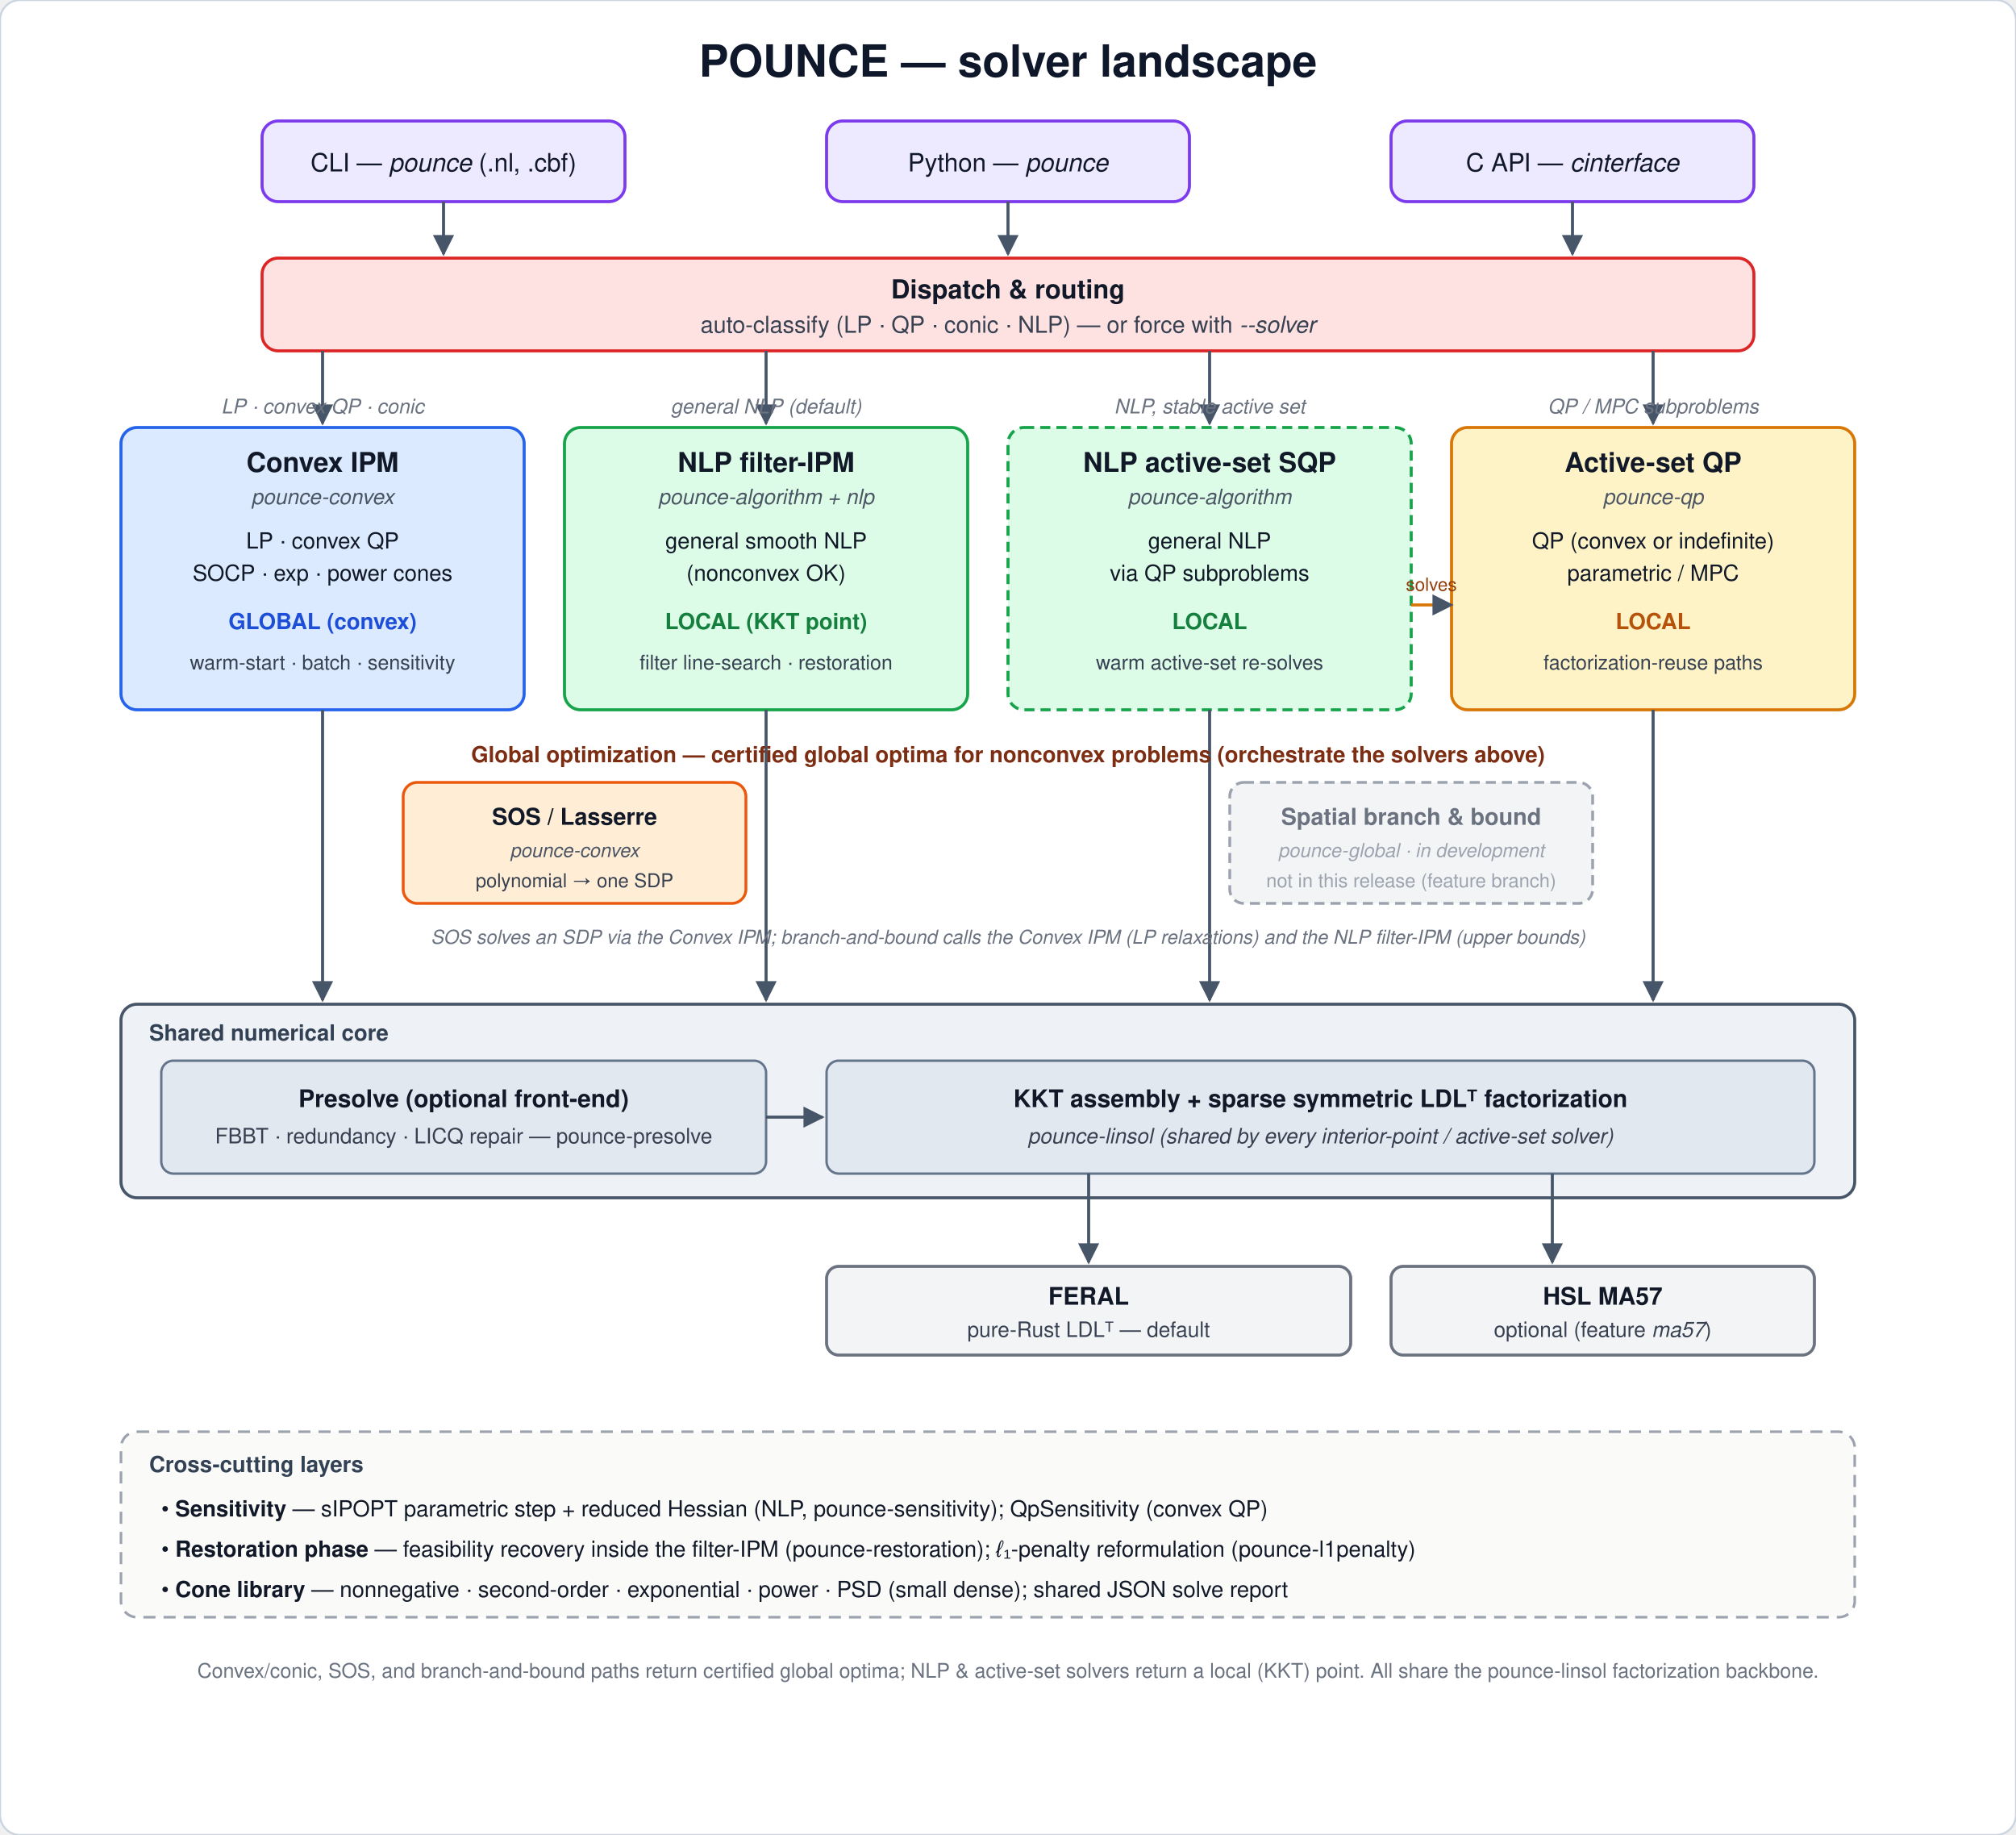
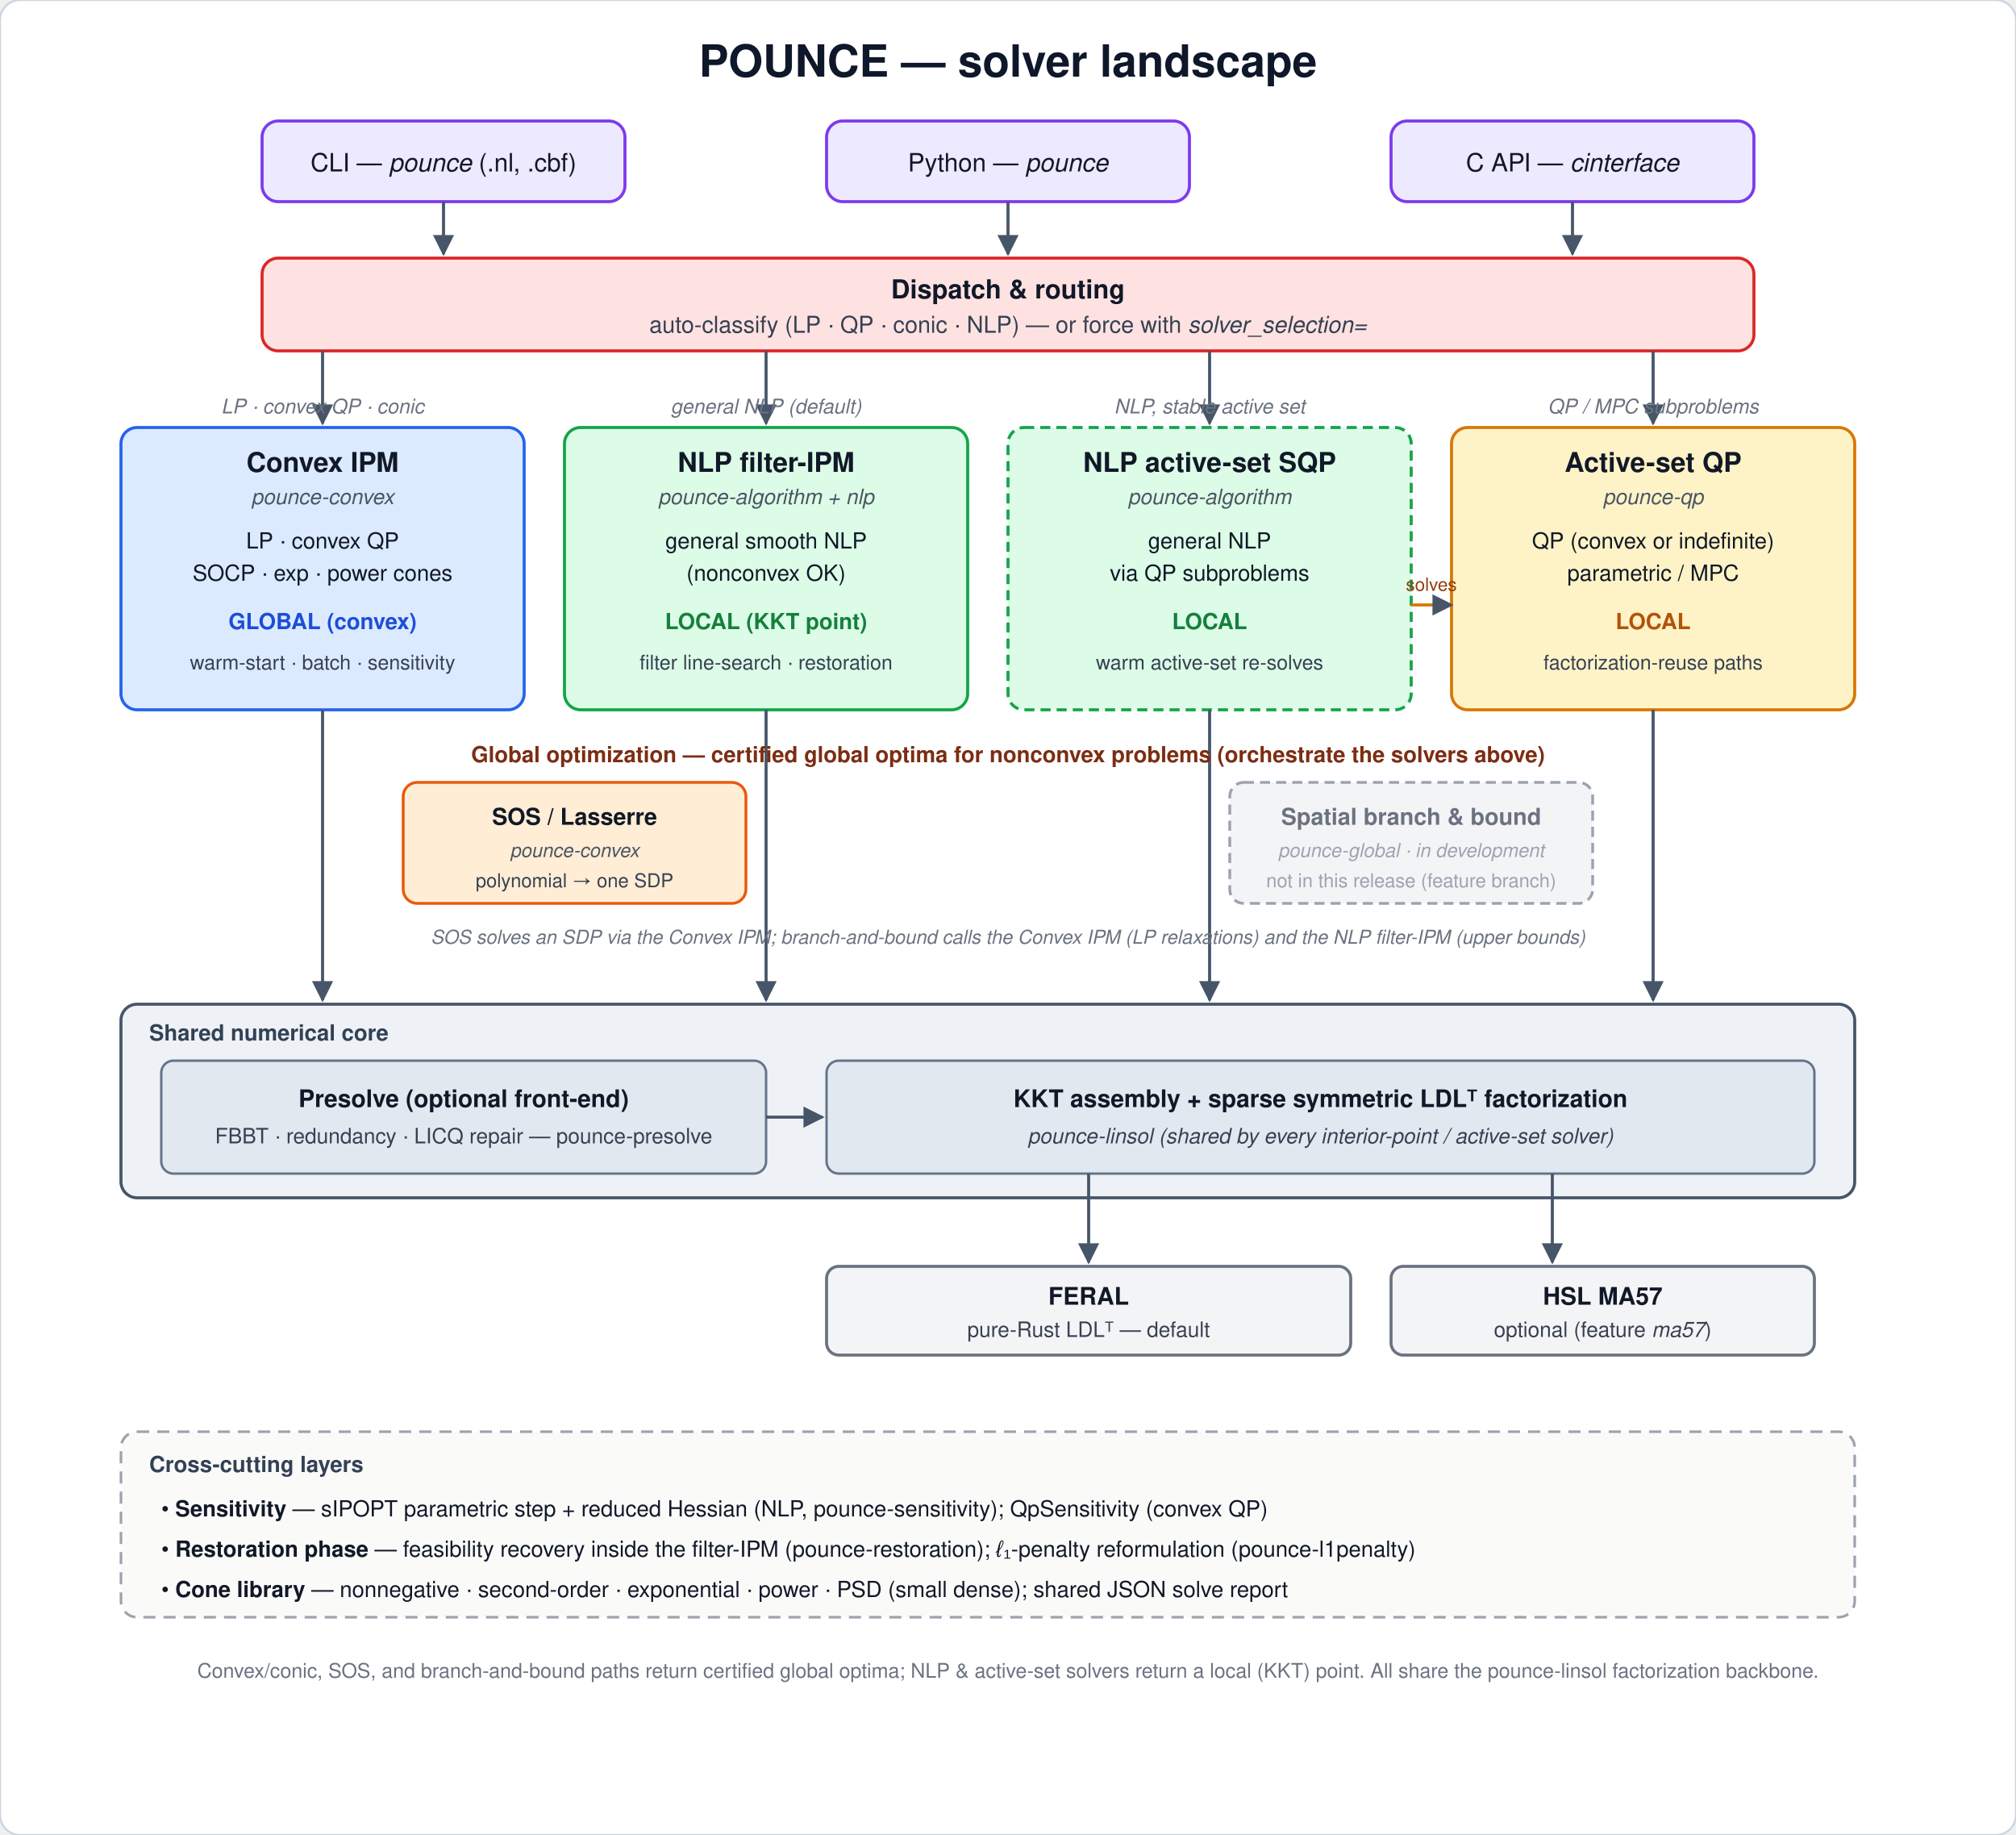
<svg xmlns="http://www.w3.org/2000/svg" viewBox="0 0 1000 910" font-family="Helvetica, Arial, sans-serif">
  <defs>
    <marker id="arrow" viewBox="0 0 10 10" refX="9" refY="5" markerWidth="7" markerHeight="7" orient="auto-start-reverse">
      <path d="M0,0 L10,5 L0,10 z" fill="#475569" />
    </marker>
  </defs>
  <rect x="0" y="0" width="1000" height="910" rx="10" fill="#ffffff" stroke="#cbd5e1" stroke-width="1" />
  <text x="500" y="38" text-anchor="middle" font-size="22" font-weight="bold" fill="#0f172a">POUNCE — solver landscape</text>
  <g>
    <rect x="130" y="60" width="180" height="40" rx="8" fill="#ede9fe" stroke="#7c3aed" stroke-width="1.5" />
    <text x="220" y="85" text-anchor="middle" font-size="12.5" fill="#111827">CLI — <tspan font-style="italic">pounce</tspan> (.nl, .cbf)</text>
    <rect x="410" y="60" width="180" height="40" rx="8" fill="#ede9fe" stroke="#7c3aed" stroke-width="1.5" />
    <text x="500" y="85" text-anchor="middle" font-size="12.5" fill="#111827">Python — <tspan font-style="italic">pounce</tspan>
    </text>
    <rect x="690" y="60" width="180" height="40" rx="8" fill="#ede9fe" stroke="#7c3aed" stroke-width="1.5" />
    <text x="780" y="85" text-anchor="middle" font-size="12.5" fill="#111827">C API — <tspan font-style="italic">cinterface</tspan>
    </text>
  </g>
  <line x1="220" y1="100" x2="220" y2="126" stroke="#475569" stroke-width="1.5" marker-end="url(#arrow)" />
  <line x1="500" y1="100" x2="500" y2="126" stroke="#475569" stroke-width="1.5" marker-end="url(#arrow)" />
  <line x1="780" y1="100" x2="780" y2="126" stroke="#475569" stroke-width="1.5" marker-end="url(#arrow)" />
  <rect x="130" y="128" width="740" height="46" rx="8" fill="#fee2e2" stroke="#dc2626" stroke-width="1.5" />
  <text x="500" y="148" text-anchor="middle" font-size="13" font-weight="bold" fill="#111827">Dispatch &amp; routing</text>
-   <text x="500" y="165" text-anchor="middle" font-size="11.5" fill="#374151">auto-classify (LP · QP · conic · NLP) — or force with <tspan font-style="italic">--solver</tspan>
+   <text x="500" y="165" text-anchor="middle" font-size="11.5" fill="#374151">auto-classify (LP · QP · conic · NLP) — or force with <tspan font-style="italic">solver_selection=</tspan>
  </text>
  <line x1="160" y1="174" x2="160" y2="210" stroke="#475569" stroke-width="1.5" marker-end="url(#arrow)" />
  <line x1="380" y1="174" x2="380" y2="210" stroke="#475569" stroke-width="1.5" marker-end="url(#arrow)" />
  <line x1="600" y1="174" x2="600" y2="210" stroke="#475569" stroke-width="1.5" marker-end="url(#arrow)" />
  <line x1="820" y1="174" x2="820" y2="210" stroke="#475569" stroke-width="1.5" marker-end="url(#arrow)" />
  <text x="160" y="205" text-anchor="middle" font-size="10" font-style="italic" fill="#6b7280">LP · convex QP · conic</text>
  <text x="380" y="205" text-anchor="middle" font-size="10" font-style="italic" fill="#6b7280">general NLP (default)</text>
  <text x="600" y="205" text-anchor="middle" font-size="10" font-style="italic" fill="#6b7280">NLP, stable active set</text>
  <text x="820" y="205" text-anchor="middle" font-size="10" font-style="italic" fill="#6b7280">QP / MPC subproblems</text>
  <rect x="60" y="212" width="200" height="140" rx="8" fill="#dbeafe" stroke="#2563eb" stroke-width="1.5" />
  <text x="160" y="234" text-anchor="middle" font-size="13.5" font-weight="bold" fill="#111827">Convex IPM</text>
  <text x="160" y="250" text-anchor="middle" font-size="10.5" font-style="italic" fill="#4b5563">pounce-convex</text>
  <text x="160" y="272" text-anchor="middle" font-size="11" fill="#111827">LP · convex QP</text>
  <text x="160" y="288" text-anchor="middle" font-size="11" fill="#111827">SOCP · exp · power cones</text>
  <text x="160" y="312" text-anchor="middle" font-size="11" font-weight="bold" fill="#1d4ed8">GLOBAL (convex)</text>
  <text x="160" y="332" text-anchor="middle" font-size="10" fill="#374151">warm-start · batch · sensitivity</text>
  <rect x="280" y="212" width="200" height="140" rx="8" fill="#dcfce7" stroke="#16a34a" stroke-width="1.5" />
  <text x="380" y="234" text-anchor="middle" font-size="13.5" font-weight="bold" fill="#111827">NLP filter-IPM</text>
  <text x="380" y="250" text-anchor="middle" font-size="10.5" font-style="italic" fill="#4b5563">pounce-algorithm + nlp</text>
  <text x="380" y="272" text-anchor="middle" font-size="11" fill="#111827">general smooth NLP</text>
  <text x="380" y="288" text-anchor="middle" font-size="11" fill="#111827">(nonconvex OK)</text>
  <text x="380" y="312" text-anchor="middle" font-size="11" font-weight="bold" fill="#15803d">LOCAL (KKT point)</text>
  <text x="380" y="332" text-anchor="middle" font-size="10" fill="#374151">filter line-search · restoration</text>
  <rect x="500" y="212" width="200" height="140" rx="8" fill="#dcfce7" stroke="#16a34a" stroke-width="1.5" stroke-dasharray="5 3" />
  <text x="600" y="234" text-anchor="middle" font-size="13.5" font-weight="bold" fill="#111827">NLP active-set SQP</text>
  <text x="600" y="250" text-anchor="middle" font-size="10.5" font-style="italic" fill="#4b5563">pounce-algorithm</text>
  <text x="600" y="272" text-anchor="middle" font-size="11" fill="#111827">general NLP</text>
  <text x="600" y="288" text-anchor="middle" font-size="11" fill="#111827">via QP subproblems</text>
  <text x="600" y="312" text-anchor="middle" font-size="11" font-weight="bold" fill="#15803d">LOCAL</text>
  <text x="600" y="332" text-anchor="middle" font-size="10" fill="#374151">warm active-set re-solves</text>
  <rect x="720" y="212" width="200" height="140" rx="8" fill="#fef3c7" stroke="#d97706" stroke-width="1.5" />
  <text x="820" y="234" text-anchor="middle" font-size="13.5" font-weight="bold" fill="#111827">Active-set QP</text>
  <text x="820" y="250" text-anchor="middle" font-size="10.5" font-style="italic" fill="#4b5563">pounce-qp</text>
  <text x="820" y="272" text-anchor="middle" font-size="11" fill="#111827">QP (convex or indefinite)</text>
  <text x="820" y="288" text-anchor="middle" font-size="11" fill="#111827">parametric / MPC</text>
  <text x="820" y="312" text-anchor="middle" font-size="11" font-weight="bold" fill="#b45309">LOCAL</text>
  <text x="820" y="332" text-anchor="middle" font-size="10" fill="#374151">factorization-reuse paths</text>
  <line x1="700" y1="300" x2="720" y2="300" stroke="#d97706" stroke-width="1.5" marker-end="url(#arrow)" />
  <text x="710" y="293" text-anchor="middle" font-size="9" fill="#92400e">solves</text>
  <line x1="160" y1="352" x2="160" y2="496" stroke="#475569" stroke-width="1.5" marker-end="url(#arrow)" />
  <line x1="380" y1="352" x2="380" y2="496" stroke="#475569" stroke-width="1.5" marker-end="url(#arrow)" />
  <line x1="600" y1="352" x2="600" y2="496" stroke="#475569" stroke-width="1.5" marker-end="url(#arrow)" />
  <line x1="820" y1="352" x2="820" y2="496" stroke="#475569" stroke-width="1.5" marker-end="url(#arrow)" />
  <text x="500" y="378" text-anchor="middle" font-size="11" font-weight="bold" fill="#7c2d12">Global optimization — certified global optima for nonconvex problems (orchestrate the solvers above)</text>
  <rect x="200" y="388" width="170" height="60" rx="7" fill="#ffedd5" stroke="#ea580c" stroke-width="1.4" />
  <text x="285" y="409" text-anchor="middle" font-size="11.5" font-weight="bold" fill="#111827">SOS / Lasserre</text>
  <text x="285" y="425" text-anchor="middle" font-size="9.5" font-style="italic" fill="#4b5563">pounce-convex</text>
  <text x="285" y="440" text-anchor="middle" font-size="9.5" fill="#374151">polynomial → one SDP</text>
  <rect x="610" y="388" width="180" height="60" rx="7" fill="#f3f4f6" stroke="#9ca3af" stroke-width="1.4" stroke-dasharray="5 3" />
  <text x="700" y="409" text-anchor="middle" font-size="11.5" font-weight="bold" fill="#6b7280">Spatial branch &amp; bound</text>
  <text x="700" y="425" text-anchor="middle" font-size="9.5" font-style="italic" fill="#9ca3af">pounce-global · in development</text>
  <text x="700" y="440" text-anchor="middle" font-size="9.5" fill="#9ca3af">not in this release (feature branch)</text>
  <text x="500" y="468" text-anchor="middle" font-size="9.5" font-style="italic" fill="#6b7280">SOS solves an SDP via the Convex IPM; branch-and-bound calls the Convex IPM (LP relaxations) and the NLP filter-IPM (upper bounds)</text>
  <g transform="translate(0,90)">
    <rect x="60" y="408" width="860" height="96" rx="8" fill="#eef2f7" stroke="#475569" stroke-width="1.5" />
    <text x="74" y="426" font-size="11" font-weight="bold" fill="#334155">Shared numerical core</text>
    <rect x="80" y="436" width="300" height="56" rx="6" fill="#e2e8f0" stroke="#64748b" stroke-width="1.2" />
    <text x="230" y="459" text-anchor="middle" font-size="12" font-weight="bold" fill="#111827">Presolve (optional front-end)</text>
    <text x="230" y="477" text-anchor="middle" font-size="10.5" fill="#374151">FBBT · redundancy · LICQ repair — pounce-presolve</text>
    <rect x="410" y="436" width="490" height="56" rx="6" fill="#e2e8f0" stroke="#64748b" stroke-width="1.2" />
    <text x="655" y="459" text-anchor="middle" font-size="12" font-weight="bold" fill="#111827">KKT assembly + sparse symmetric LDLᵀ factorization</text>
    <text x="655" y="477" text-anchor="middle" font-size="10.5" font-style="italic" fill="#374151">pounce-linsol (shared by every interior-point / active-set solver)</text>
    <line x1="380" y1="464" x2="408" y2="464" stroke="#475569" stroke-width="1.5" marker-end="url(#arrow)" />
    <line x1="540" y1="492" x2="540" y2="536" stroke="#475569" stroke-width="1.5" marker-end="url(#arrow)" />
    <line x1="770" y1="492" x2="770" y2="536" stroke="#475569" stroke-width="1.5" marker-end="url(#arrow)" />
    <rect x="410" y="538" width="260" height="44" rx="6" fill="#f3f4f6" stroke="#6b7280" stroke-width="1.5" />
    <text x="540" y="557" text-anchor="middle" font-size="12" font-weight="bold" fill="#111827">FERAL</text>
    <text x="540" y="573" text-anchor="middle" font-size="10.5" fill="#374151">pure-Rust LDLᵀ — default</text>
    <rect x="690" y="538" width="210" height="44" rx="6" fill="#f3f4f6" stroke="#6b7280" stroke-width="1.5" />
    <text x="795" y="557" text-anchor="middle" font-size="12" font-weight="bold" fill="#111827">HSL MA57</text>
    <text x="795" y="573" text-anchor="middle" font-size="10.5" fill="#374151">optional (feature <tspan font-style="italic">ma57</tspan>)</text>
    <rect x="60" y="620" width="860" height="92" rx="8" fill="#fafaf9" stroke="#9ca3af" stroke-width="1.3" stroke-dasharray="6 4" />
    <text x="74" y="640" font-size="11" font-weight="bold" fill="#334155">Cross-cutting layers</text>
    <text x="80" y="662" font-size="11" fill="#111827">• <tspan font-weight="bold">Sensitivity</tspan> — sIPOPT parametric step + reduced Hessian (NLP, pounce-sensitivity); QpSensitivity (convex QP)</text>
    <text x="80" y="682" font-size="11" fill="#111827">• <tspan font-weight="bold">Restoration phase</tspan> — feasibility recovery inside the filter-IPM (pounce-restoration); ℓ₁-penalty reformulation (pounce-l1penalty)</text>
    <text x="80" y="702" font-size="11" fill="#111827">• <tspan font-weight="bold">Cone library</tspan> — nonnegative · second-order · exponential · power · PSD (small dense); shared JSON solve report</text>
    <text x="500" y="742" text-anchor="middle" font-size="10" fill="#6b7280">Convex/conic, SOS, and branch-and-bound paths return certified global optima; NLP &amp; active-set solvers return a local (KKT) point. All share the pounce-linsol factorization backbone.</text>
  </g>
</svg>
